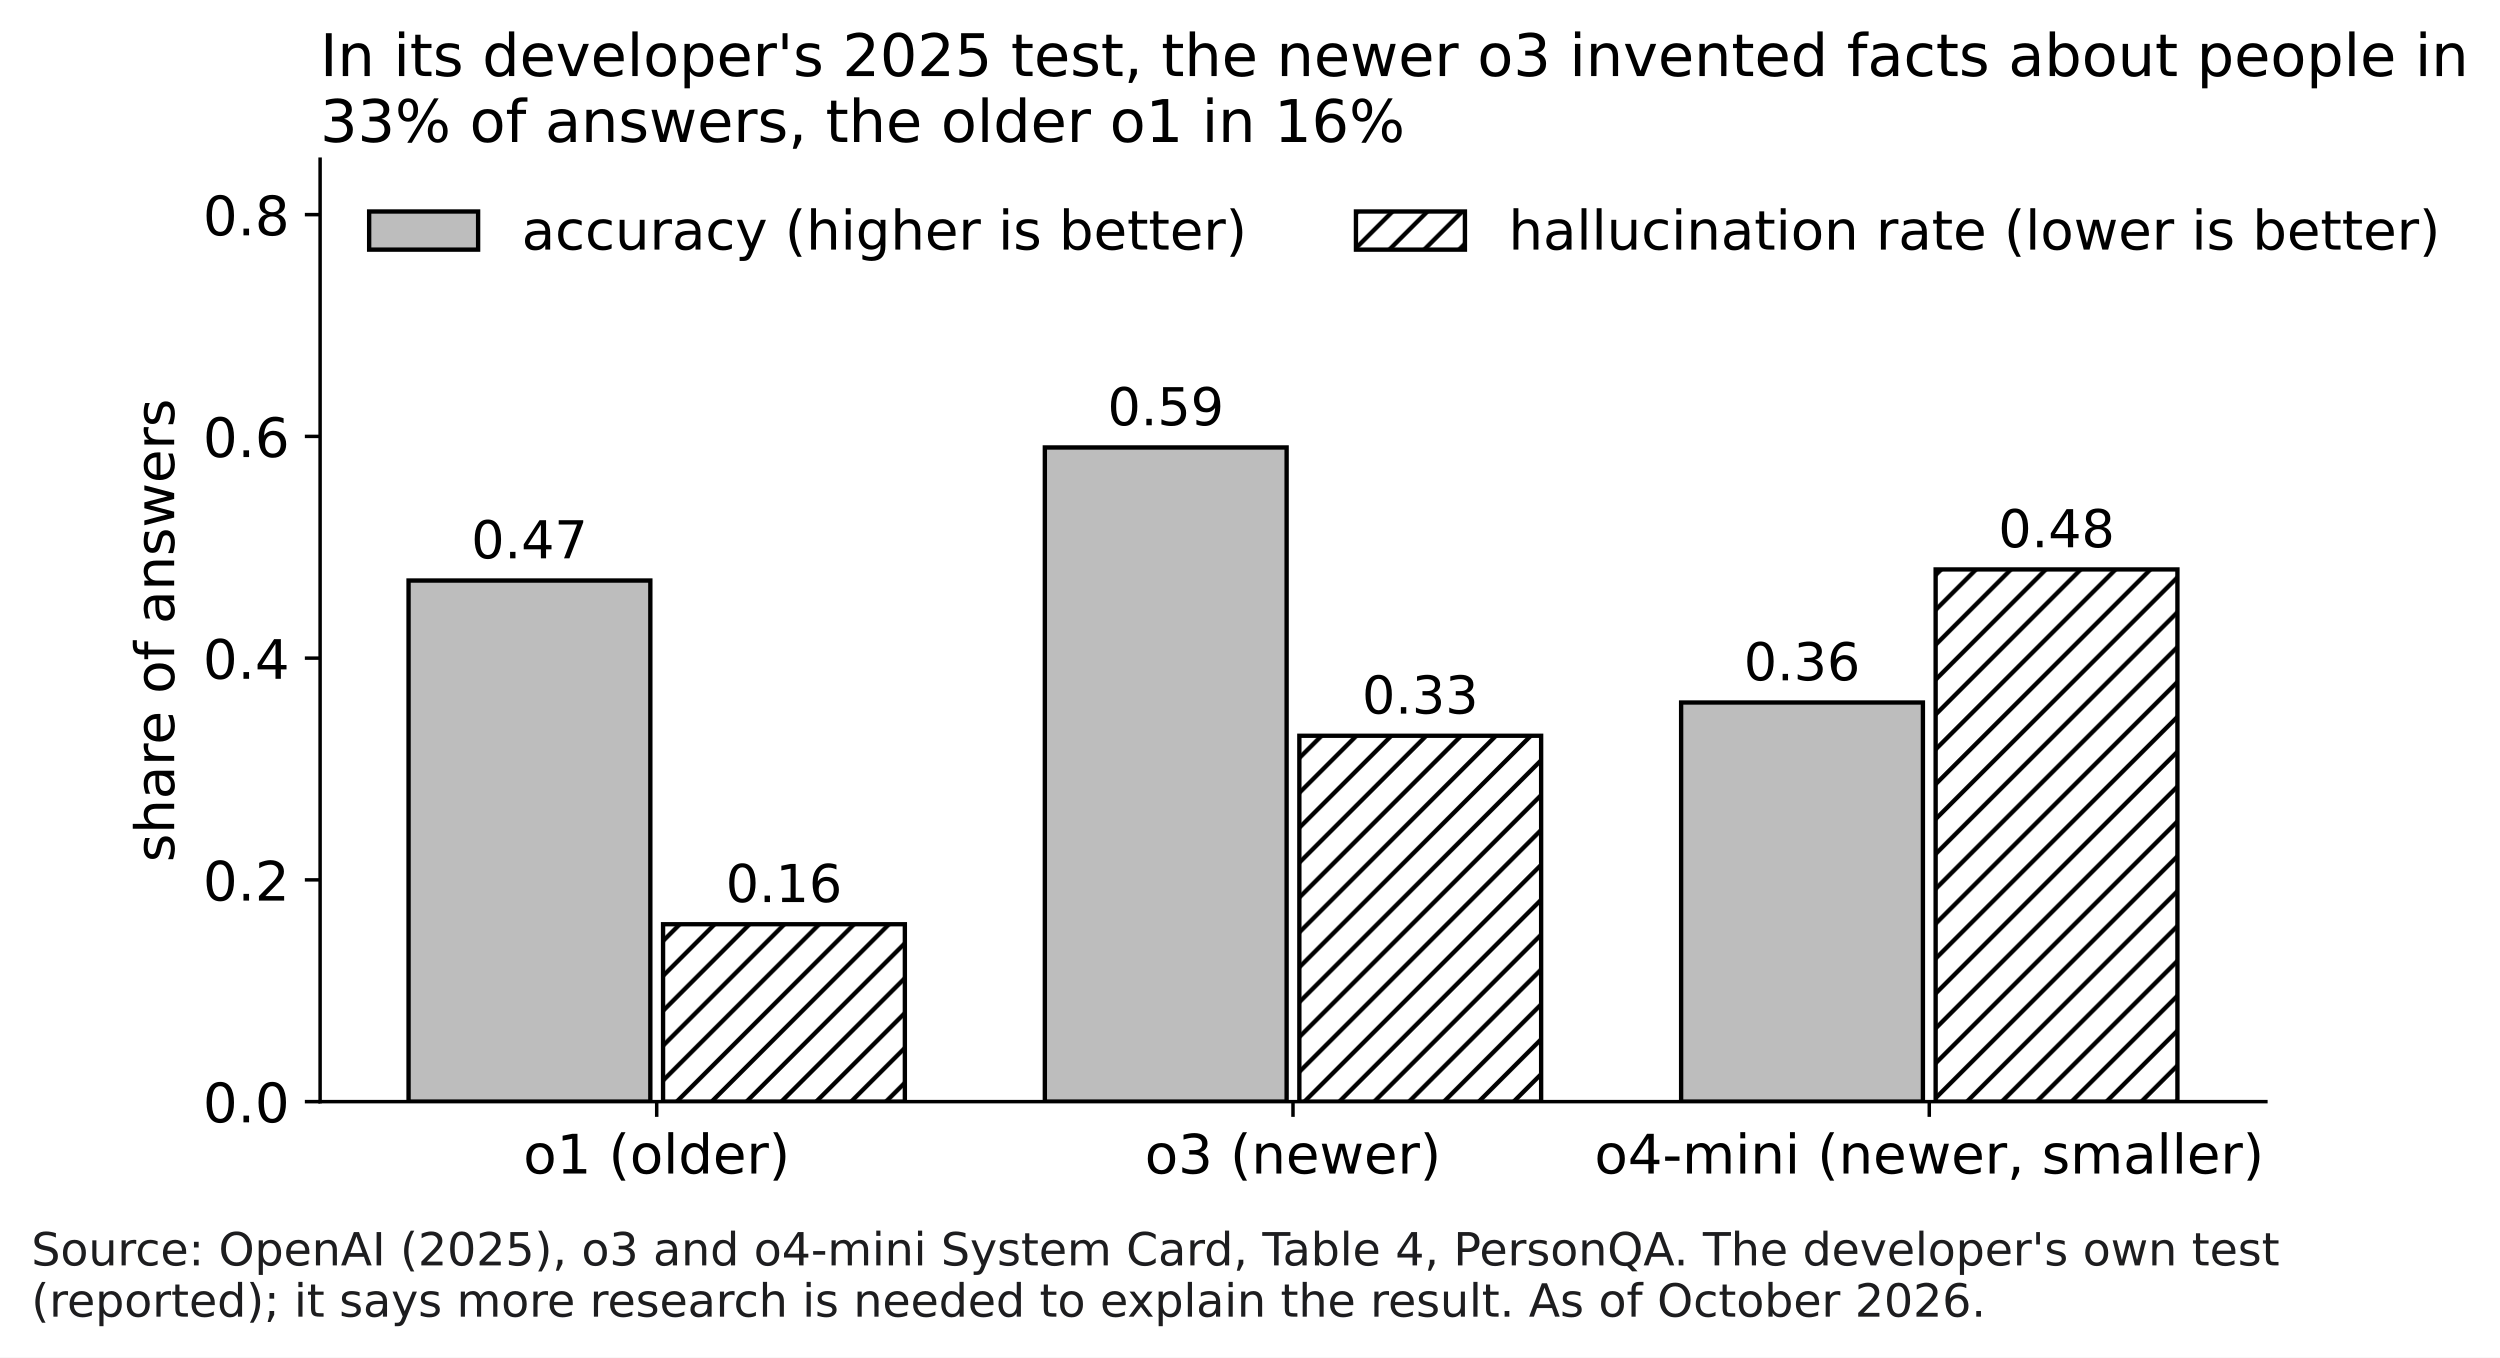
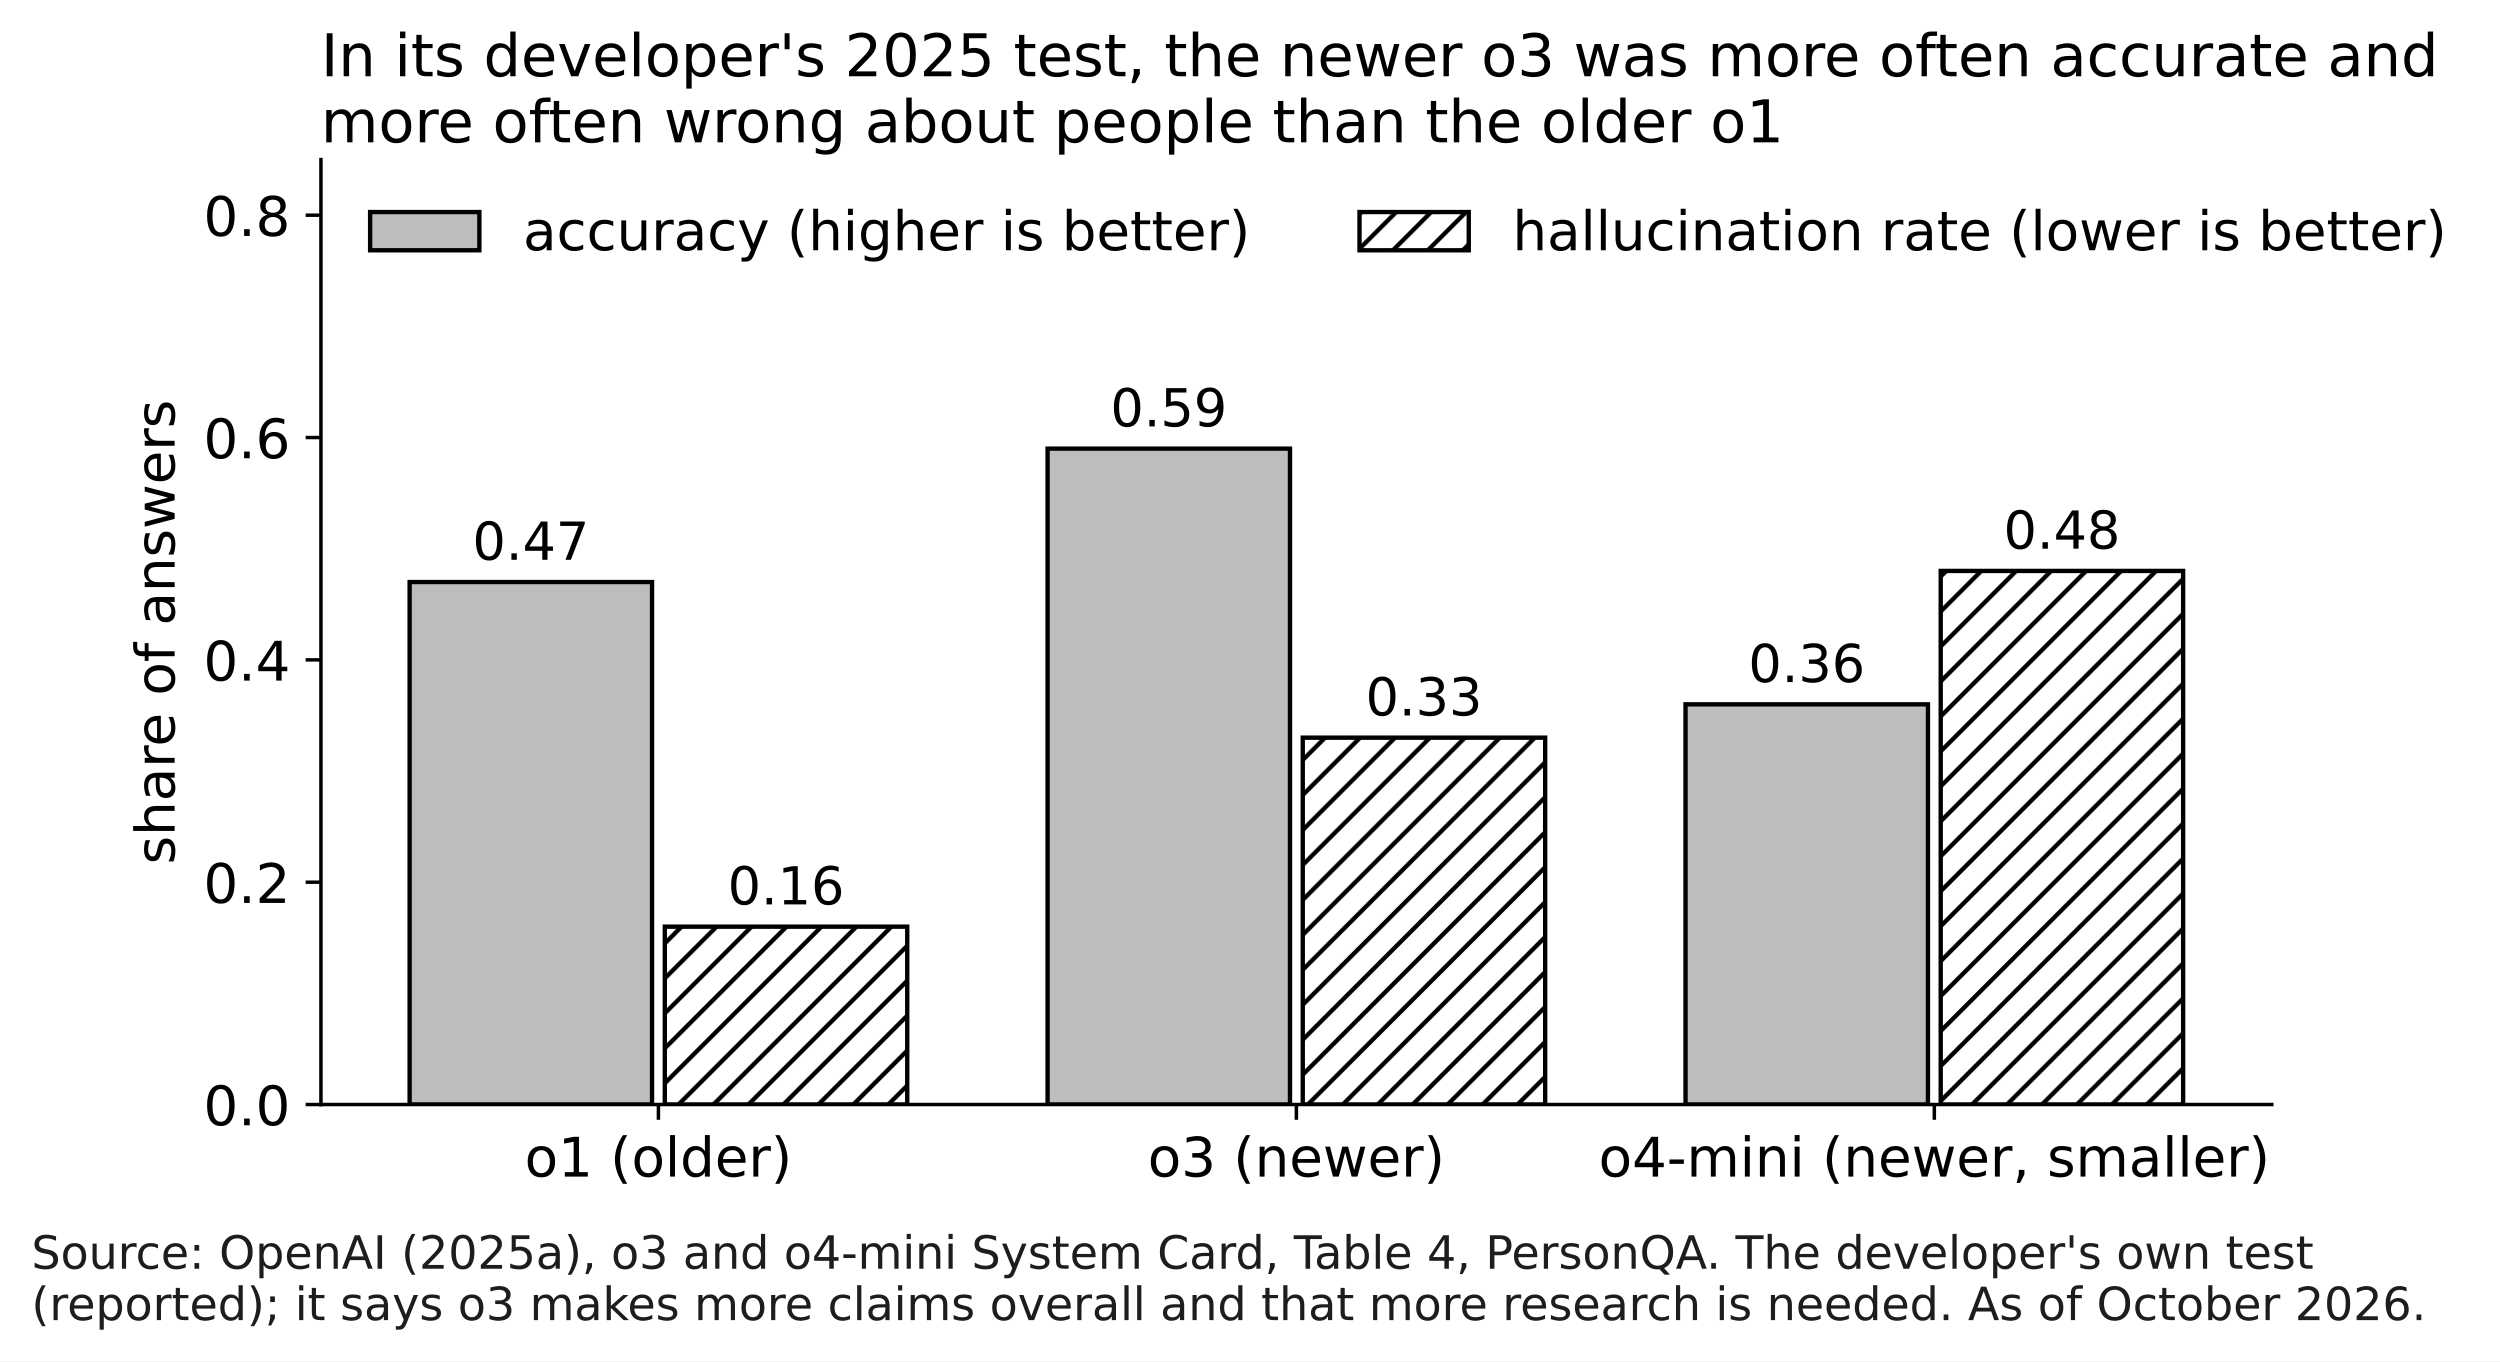
- <svg xmlns="http://www.w3.org/2000/svg" xmlns:xlink="http://www.w3.org/1999/xlink" width="573.555pt" height="311.455pt" viewBox="0 0 573.555 311.455" version="1.1">
+ <svg xmlns="http://www.w3.org/2000/svg" xmlns:xlink="http://www.w3.org/1999/xlink" width="572.056pt" height="311.455pt" viewBox="0 0 572.056 311.455" version="1.1">
  <defs>
    <style type="text/css">*{stroke-linejoin: round; stroke-linecap: butt}</style>
  </defs>
  <g id="figure_1">
    <g id="patch_1">
-       <path d="M 0 311.455  L 573.555 311.455  L 573.555 0  L 0 0  z " style="fill: #ffffff" />
+       <path d="M 0 311.455  L 572.056 311.455  L 572.056 0  L 0 0  z " style="fill: #ffffff" />
    </g>
    <g id="axes_1">
      <g id="patch_2">
        <path d="M 73.44 252.739  L 519.84 252.739  L 519.84 36.523  L 73.44 36.523  z " style="fill: #ffffff" />
      </g>
      <g id="patch_3">
        <path d="M 93.731 252.739  L 149.202 252.739  L 149.202 133.185  L 93.731 133.185  z " clip-path="url(#ped59aacb82)" style="fill: #bdbdbd; stroke: #000000; stroke-linejoin: miter" />
      </g>
      <g id="patch_4">
        <path d="M 239.709 252.739  L 295.18 252.739  L 295.18 102.66  L 239.709 102.66  z " clip-path="url(#ped59aacb82)" style="fill: #bdbdbd; stroke: #000000; stroke-linejoin: miter" />
      </g>
      <g id="patch_5">
        <path d="M 385.686 252.739  L 441.158 252.739  L 441.158 161.166  L 385.686 161.166  z " clip-path="url(#ped59aacb82)" style="fill: #bdbdbd; stroke: #000000; stroke-linejoin: miter" />
      </g>
      <g id="patch_6">
        <path d="M 152.122 252.739  L 207.594 252.739  L 207.594 212.04  L 152.122 212.04  z " clip-path="url(#ped59aacb82)" style="fill: url(#hef18431b31); stroke: #000000; stroke-linejoin: miter" />
      </g>
      <g id="patch_7">
        <path d="M 298.1 252.739  L 353.571 252.739  L 353.571 168.797  L 298.1 168.797  z " clip-path="url(#ped59aacb82)" style="fill: url(#hef18431b31); stroke: #000000; stroke-linejoin: miter" />
      </g>
      <g id="patch_8">
        <path d="M 444.078 252.739  L 499.549 252.739  L 499.549 130.641  L 444.078 130.641  z " clip-path="url(#ped59aacb82)" style="fill: url(#hef18431b31); stroke: #000000; stroke-linejoin: miter" />
      </g>
      <g id="matplotlib.axis_1">
        <g id="xtick_1">
          <g id="line2d_1">
            <defs>
              <path id="macf88622d7" d="M 0 0  L 0 3.5  " style="stroke: #000000; stroke-width: 0.8" />
            </defs>
            <g>
              <use xlink:href="#macf88622d7" x="150.662" y="252.739" style="stroke: #000000; stroke-width: 0.8" />
            </g>
          </g>
          <g id="text_1">
            <text style="font: 12.5px 'DejaVu Sans', 'Bitstream Vera Sans', 'Computer Modern Sans Serif', 'Lucida Grande', 'Verdana', 'Geneva', 'Lucid', 'Arial', 'Helvetica', 'Avant Garde', sans-serif; text-anchor: middle" x="150.662" y="269.237" transform="rotate(-0 150.6622 269.2374)">o1 (older)</text>
          </g>
        </g>
        <g id="xtick_2">
          <g id="line2d_2">
            <g>
              <use xlink:href="#macf88622d7" x="296.64" y="252.739" style="stroke: #000000; stroke-width: 0.8" />
            </g>
          </g>
          <g id="text_2">
            <text style="font: 12.5px 'DejaVu Sans', 'Bitstream Vera Sans', 'Computer Modern Sans Serif', 'Lucida Grande', 'Verdana', 'Geneva', 'Lucid', 'Arial', 'Helvetica', 'Avant Garde', sans-serif; text-anchor: middle" x="296.64" y="269.237" transform="rotate(-0 296.64 269.2374)">o3 (newer)</text>
          </g>
        </g>
        <g id="xtick_3">
          <g id="line2d_3">
            <g>
              <use xlink:href="#macf88622d7" x="442.618" y="252.739" style="stroke: #000000; stroke-width: 0.8" />
            </g>
          </g>
          <g id="text_3">
            <text style="font: 12.5px 'DejaVu Sans', 'Bitstream Vera Sans', 'Computer Modern Sans Serif', 'Lucida Grande', 'Verdana', 'Geneva', 'Lucid', 'Arial', 'Helvetica', 'Avant Garde', sans-serif; text-anchor: middle" x="442.618" y="269.237" transform="rotate(-0 442.6178 269.2374)">o4-mini (newer, smaller)</text>
          </g>
        </g>
      </g>
      <g id="matplotlib.axis_2">
        <g id="ytick_1">
          <g id="line2d_4">
            <defs>
              <path id="m16c6811a0e" d="M 0 0  L -3.5 0  " style="stroke: #000000; stroke-width: 0.8" />
            </defs>
            <g>
              <use xlink:href="#m16c6811a0e" x="73.44" y="252.739" style="stroke: #000000; stroke-width: 0.8" />
            </g>
          </g>
          <g id="text_4">
            <text style="font: 12.5px 'DejaVu Sans', 'Bitstream Vera Sans', 'Computer Modern Sans Serif', 'Lucida Grande', 'Verdana', 'Geneva', 'Lucid', 'Arial', 'Helvetica', 'Avant Garde', sans-serif; text-anchor: end" x="66.44" y="257.488" transform="rotate(-0 66.44 257.4884)">0.0</text>
          </g>
        </g>
        <g id="ytick_2">
          <g id="line2d_5">
            <g>
              <use xlink:href="#m16c6811a0e" x="73.44" y="201.865" style="stroke: #000000; stroke-width: 0.8" />
            </g>
          </g>
          <g id="text_5">
            <text style="font: 12.5px 'DejaVu Sans', 'Bitstream Vera Sans', 'Computer Modern Sans Serif', 'Lucida Grande', 'Verdana', 'Geneva', 'Lucid', 'Arial', 'Helvetica', 'Avant Garde', sans-serif; text-anchor: end" x="66.44" y="206.614" transform="rotate(-0 66.44 206.614)">0.2</text>
          </g>
        </g>
        <g id="ytick_3">
          <g id="line2d_6">
            <g>
              <use xlink:href="#m16c6811a0e" x="73.44" y="150.991" style="stroke: #000000; stroke-width: 0.8" />
            </g>
          </g>
          <g id="text_6">
            <text style="font: 12.5px 'DejaVu Sans', 'Bitstream Vera Sans', 'Computer Modern Sans Serif', 'Lucida Grande', 'Verdana', 'Geneva', 'Lucid', 'Arial', 'Helvetica', 'Avant Garde', sans-serif; text-anchor: end" x="66.44" y="155.74" transform="rotate(-0 66.44 155.7397)">0.4</text>
          </g>
        </g>
        <g id="ytick_4">
          <g id="line2d_7">
            <g>
              <use xlink:href="#m16c6811a0e" x="73.44" y="100.116" style="stroke: #000000; stroke-width: 0.8" />
            </g>
          </g>
          <g id="text_7">
            <text style="font: 12.5px 'DejaVu Sans', 'Bitstream Vera Sans', 'Computer Modern Sans Serif', 'Lucida Grande', 'Verdana', 'Geneva', 'Lucid', 'Arial', 'Helvetica', 'Avant Garde', sans-serif; text-anchor: end" x="66.44" y="104.865" transform="rotate(-0 66.44 104.8653)">0.6</text>
          </g>
        </g>
        <g id="ytick_5">
          <g id="line2d_8">
            <g>
              <use xlink:href="#m16c6811a0e" x="73.44" y="49.242" style="stroke: #000000; stroke-width: 0.8" />
            </g>
          </g>
          <g id="text_8">
            <text style="font: 12.5px 'DejaVu Sans', 'Bitstream Vera Sans', 'Computer Modern Sans Serif', 'Lucida Grande', 'Verdana', 'Geneva', 'Lucid', 'Arial', 'Helvetica', 'Avant Garde', sans-serif; text-anchor: end" x="66.44" y="53.991" transform="rotate(-0 66.44 53.99097)">0.8</text>
          </g>
        </g>
        <g id="text_9">
          <text style="font: 12.5px 'DejaVu Sans', 'Bitstream Vera Sans', 'Computer Modern Sans Serif', 'Lucida Grande', 'Verdana', 'Geneva', 'Lucid', 'Arial', 'Helvetica', 'Avant Garde', sans-serif; text-anchor: middle" x="39.961" y="144.631" transform="rotate(-90 39.96148 144.6314)">share of answers</text>
        </g>
      </g>
      <g id="patch_9">
        <path d="M 73.44 252.739  L 73.44 36.523  " style="fill: none; stroke: #000000; stroke-width: 0.8; stroke-linejoin: miter; stroke-linecap: square" />
      </g>
      <g id="patch_10">
        <path d="M 73.44 252.739  L 519.84 252.739  " style="fill: none; stroke: #000000; stroke-width: 0.8; stroke-linejoin: miter; stroke-linecap: square" />
      </g>
      <g id="text_10">
        <text style="font: 12px 'DejaVu Sans', 'Bitstream Vera Sans', 'Computer Modern Sans Serif', 'Lucida Grande', 'Verdana', 'Geneva', 'Lucid', 'Arial', 'Helvetica', 'Avant Garde', sans-serif; text-anchor: middle" x="121.467" y="128.097" transform="rotate(-0 121.4667 128.0972)">0.47</text>
      </g>
      <g id="text_11">
        <text style="font: 12px 'DejaVu Sans', 'Bitstream Vera Sans', 'Computer Modern Sans Serif', 'Lucida Grande', 'Verdana', 'Geneva', 'Lucid', 'Arial', 'Helvetica', 'Avant Garde', sans-serif; text-anchor: middle" x="179.858" y="206.952" transform="rotate(-0 179.8578 206.9524)">0.16</text>
      </g>
      <g id="text_12">
        <text style="font: 12px 'DejaVu Sans', 'Bitstream Vera Sans', 'Computer Modern Sans Serif', 'Lucida Grande', 'Verdana', 'Geneva', 'Lucid', 'Arial', 'Helvetica', 'Avant Garde', sans-serif; text-anchor: middle" x="267.444" y="97.573" transform="rotate(-0 267.4444 97.57258)">0.59</text>
      </g>
      <g id="text_13">
        <text style="font: 12px 'DejaVu Sans', 'Bitstream Vera Sans', 'Computer Modern Sans Serif', 'Lucida Grande', 'Verdana', 'Geneva', 'Lucid', 'Arial', 'Helvetica', 'Avant Garde', sans-serif; text-anchor: middle" x="325.836" y="163.709" transform="rotate(-0 325.8356 163.7092)">0.33</text>
      </g>
      <g id="text_14">
        <text style="font: 12px 'DejaVu Sans', 'Bitstream Vera Sans', 'Computer Modern Sans Serif', 'Lucida Grande', 'Verdana', 'Geneva', 'Lucid', 'Arial', 'Helvetica', 'Avant Garde', sans-serif; text-anchor: middle" x="413.422" y="156.078" transform="rotate(-0 413.4222 156.0781)">0.36</text>
      </g>
      <g id="text_15">
        <text style="font: 12px 'DejaVu Sans', 'Bitstream Vera Sans', 'Computer Modern Sans Serif', 'Lucida Grande', 'Verdana', 'Geneva', 'Lucid', 'Arial', 'Helvetica', 'Avant Garde', sans-serif; text-anchor: middle" x="471.813" y="125.553" transform="rotate(-0 471.8133 125.5535)">0.48</text>
      </g>
      <g id="text_16">
-         <text style="font: 13.5px 'DejaVu Sans', 'Bitstream Vera Sans', 'Computer Modern Sans Serif', 'Lucida Grande', 'Verdana', 'Geneva', 'Lucid', 'Arial', 'Helvetica', 'Avant Garde', sans-serif" transform="translate(73.44 17.45789)">In its developer's 2025 test, the newer o3 invented facts about people in</text>
-         <text style="font: 13.5px 'DejaVu Sans', 'Bitstream Vera Sans', 'Computer Modern Sans Serif', 'Lucida Grande', 'Verdana', 'Geneva', 'Lucid', 'Arial', 'Helvetica', 'Avant Garde', sans-serif" transform="translate(73.44 32.57494)">33% of answers, the older o1 in 16%</text>
+         <text style="font: 13.5px 'DejaVu Sans', 'Bitstream Vera Sans', 'Computer Modern Sans Serif', 'Lucida Grande', 'Verdana', 'Geneva', 'Lucid', 'Arial', 'Helvetica', 'Avant Garde', sans-serif" transform="translate(73.44 17.45789)">In its developer's 2025 test, the newer o3 was more often accurate and</text>
+         <text style="font: 13.5px 'DejaVu Sans', 'Bitstream Vera Sans', 'Computer Modern Sans Serif', 'Lucida Grande', 'Verdana', 'Geneva', 'Lucid', 'Arial', 'Helvetica', 'Avant Garde', sans-serif" transform="translate(73.44 32.57494)">more often wrong about people than the older o1</text>
      </g>
      <g id="legend_1">
        <g id="patch_11">
          <path d="M 84.69 57.271  L 109.69 57.271  L 109.69 48.521  L 84.69 48.521  z " style="fill: #bdbdbd; stroke: #000000; stroke-linejoin: miter" />
        </g>
        <g id="text_17">
          <text style="font: 12.5px 'DejaVu Sans', 'Bitstream Vera Sans', 'Computer Modern Sans Serif', 'Lucida Grande', 'Verdana', 'Geneva', 'Lucid', 'Arial', 'Helvetica', 'Avant Garde', sans-serif; text-anchor: start" x="119.69" y="57.271" transform="rotate(-0 119.69 57.27141)">accuracy (higher is better)</text>
        </g>
        <g id="patch_12">
          <path d="M 311.085 57.271  L 336.085 57.271  L 336.085 48.521  L 311.085 48.521  z " style="fill: url(#hef18431b31); stroke: #000000; stroke-linejoin: miter" />
        </g>
        <g id="text_18">
          <text style="font: 12.5px 'DejaVu Sans', 'Bitstream Vera Sans', 'Computer Modern Sans Serif', 'Lucida Grande', 'Verdana', 'Geneva', 'Lucid', 'Arial', 'Helvetica', 'Avant Garde', sans-serif; text-anchor: start" x="346.085" y="57.271" transform="rotate(-0 346.0845 57.27141)">hallucination rate (lower is better)</text>
        </g>
      </g>
    </g>
    <g id="text_19">
-       <text style="fill: #1d1d1f; font: 10.5px 'DejaVu Sans', 'Bitstream Vera Sans', 'Computer Modern Sans Serif', 'Lucida Grande', 'Verdana', 'Geneva', 'Lucid', 'Arial', 'Helvetica', 'Avant Garde', sans-serif" transform="translate(7.2 290.3133)">Source: OpenAI (2025), o3 and o4-mini System Card, Table 4, PersonQA. The developer's own test</text>
-       <text style="fill: #1d1d1f; font: 10.5px 'DejaVu Sans', 'Bitstream Vera Sans', 'Computer Modern Sans Serif', 'Lucida Grande', 'Verdana', 'Geneva', 'Lucid', 'Arial', 'Helvetica', 'Avant Garde', sans-serif" transform="translate(7.2 302.071)">(reported); it says more research is needed to explain the result. As of October 2026.</text>
+       <text style="fill: #1d1d1f; font: 10.5px 'DejaVu Sans', 'Bitstream Vera Sans', 'Computer Modern Sans Serif', 'Lucida Grande', 'Verdana', 'Geneva', 'Lucid', 'Arial', 'Helvetica', 'Avant Garde', sans-serif" transform="translate(7.2 290.3133)">Source: OpenAI (2025a), o3 and o4-mini System Card, Table 4, PersonQA. The developer's own test</text>
+       <text style="fill: #1d1d1f; font: 10.5px 'DejaVu Sans', 'Bitstream Vera Sans', 'Computer Modern Sans Serif', 'Lucida Grande', 'Verdana', 'Geneva', 'Lucid', 'Arial', 'Helvetica', 'Avant Garde', sans-serif" transform="translate(7.2 302.071)">(reported); it says o3 makes more claims overall and that more research is needed. As of October 2026.</text>
    </g>
  </g>
  <defs>
    <clipPath id="ped59aacb82">
      <rect x="73.44" y="36.523" width="446.4" height="216.216" />
    </clipPath>
  </defs>
  <defs>
    <pattern id="hef18431b31" patternUnits="userSpaceOnUse" x="0" y="0" width="72" height="72">
      <rect x="0" y="0" width="73" height="73" fill="#ffffff" />
      <path d="M -36 36  L 36 -36  M -32 40  L 40 -32  M -28 44  L 44 -28  M -24 48  L 48 -24  M -20 52  L 52 -20  M -16 56  L 56 -16  M -12 60  L 60 -12  M -8 64  L 64 -8  M -4 68  L 68 -4  M 0 72  L 72 0  M 4 76  L 76 4  M 8 80  L 80 8  M 12 84  L 84 12  M 16 88  L 88 16  M 20 92  L 92 20  M 24 96  L 96 24  M 28 100  L 100 28  M 32 104  L 104 32  M 36 108  L 108 36  " style="fill: #000000; stroke: #000000; stroke-width: 1.0; stroke-linecap: butt; stroke-linejoin: miter" />
    </pattern>
  </defs>
</svg>
